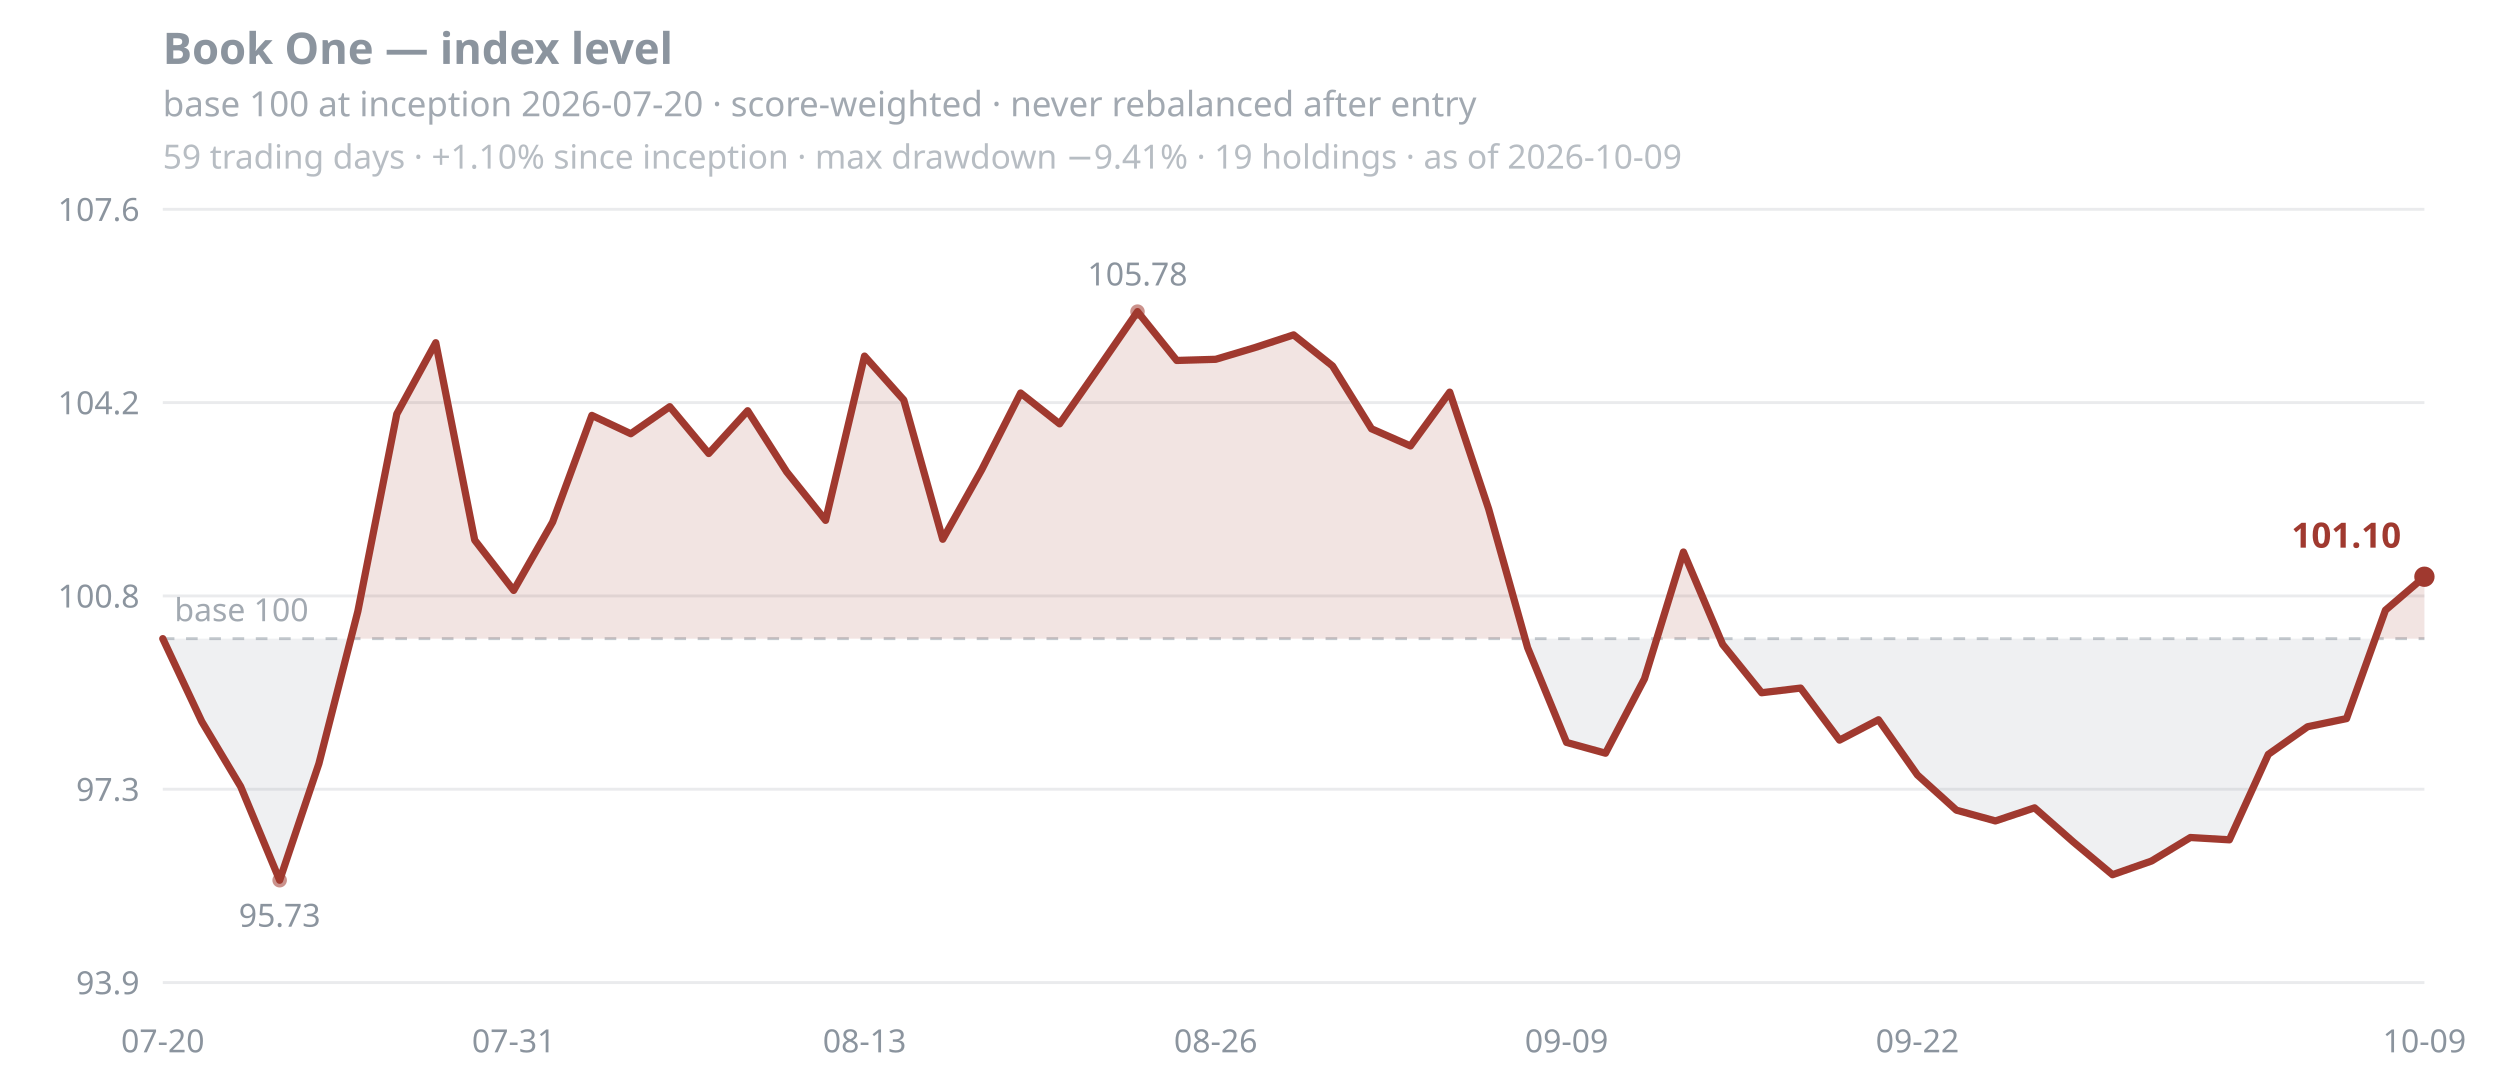
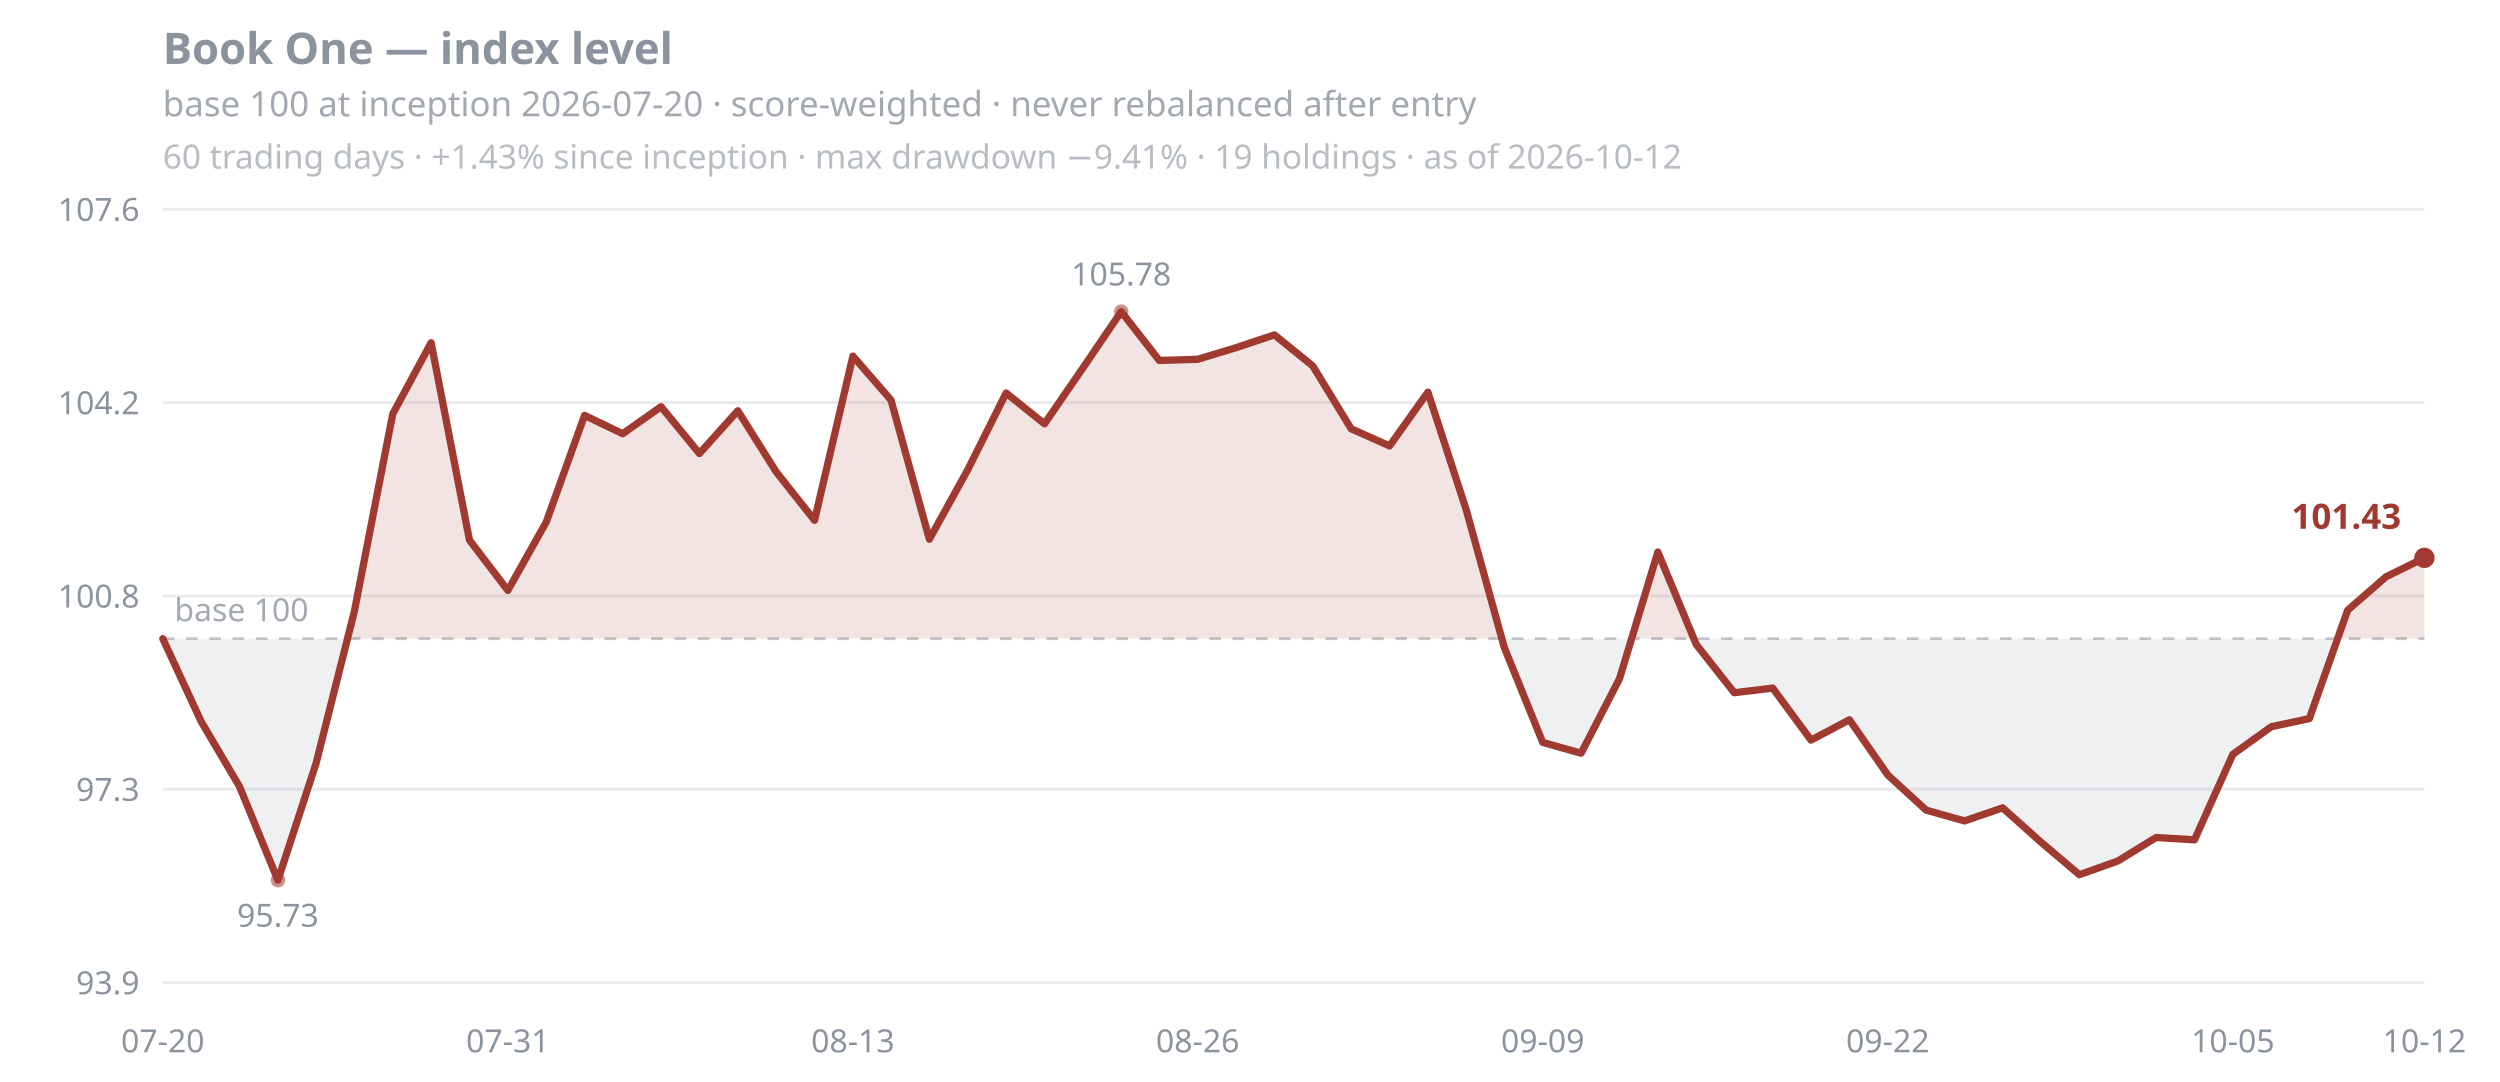
<svg xmlns="http://www.w3.org/2000/svg" viewBox="0 0 860 372" font-family="ui-sans-serif,system-ui,sans-serif">
  <text x="56" y="22" font-size="15" font-weight="600" fill="#8b949e">Book One — index level</text>
  <text x="56" y="40" font-size="12" fill="#8b949e" opacity="0.8">base 100 at inception 2026-07-20 · score-weighted · never rebalanced after entry</text>
-   <text x="56" y="58" font-size="11.5" fill="#8b949e" opacity="0.62">59 trading days · +1.10% since inception · max drawdown −9.41% · 19 holdings · as of 2026-10-09</text>
+   <text x="56" y="58" font-size="11.5" fill="#8b949e" opacity="0.62">60 trading days · +1.43% since inception · max drawdown −9.41% · 19 holdings · as of 2026-10-12</text>
  <line x1="56" y1="338.0" x2="834" y2="338.0" stroke="#8b949e" stroke-opacity="0.18" />
  <text x="48" y="342.0" font-size="11" fill="#8b949e" text-anchor="end">93.9</text>
  <line x1="56" y1="271.5" x2="834" y2="271.5" stroke="#8b949e" stroke-opacity="0.18" />
  <text x="48" y="275.5" font-size="11" fill="#8b949e" text-anchor="end">97.3</text>
  <line x1="56" y1="205.0" x2="834" y2="205.0" stroke="#8b949e" stroke-opacity="0.18" />
  <text x="48" y="209.0" font-size="11" fill="#8b949e" text-anchor="end">100.8</text>
  <line x1="56" y1="138.5" x2="834" y2="138.5" stroke="#8b949e" stroke-opacity="0.18" />
  <text x="48" y="142.5" font-size="11" fill="#8b949e" text-anchor="end">104.2</text>
  <line x1="56" y1="72.0" x2="834" y2="72.0" stroke="#8b949e" stroke-opacity="0.18" />
  <text x="48" y="76.0" font-size="11" fill="#8b949e" text-anchor="end">107.6</text>
  <line x1="56" y1="219.7" x2="834" y2="219.7" stroke="#8b949e" stroke-opacity="0.5" stroke-dasharray="4 4" />
  <text x="60" y="213.7" font-size="11" fill="#8b949e" text-anchor="start" opacity="0.8">base 100</text>
  <text x="56.0" y="362" font-size="11" fill="#8b949e" text-anchor="middle">07-20</text>
-   <text x="176.7" y="362" font-size="11" fill="#8b949e" text-anchor="middle">07-31</text>
-   <text x="297.4" y="362" font-size="11" fill="#8b949e" text-anchor="middle">08-13</text>
-   <text x="418.2" y="362" font-size="11" fill="#8b949e" text-anchor="middle">08-26</text>
-   <text x="538.9" y="362" font-size="11" fill="#8b949e" text-anchor="middle">09-09</text>
-   <text x="659.6" y="362" font-size="11" fill="#8b949e" text-anchor="middle">09-22</text>
-   <text x="834.0" y="362" font-size="11" fill="#8b949e" text-anchor="middle">10-09</text>
+   <text x="174.7" y="362" font-size="11" fill="#8b949e" text-anchor="middle">07-31</text>
+   <text x="293.4" y="362" font-size="11" fill="#8b949e" text-anchor="middle">08-13</text>
+   <text x="412.0" y="362" font-size="11" fill="#8b949e" text-anchor="middle">08-26</text>
+   <text x="530.7" y="362" font-size="11" fill="#8b949e" text-anchor="middle">09-09</text>
+   <text x="649.4" y="362" font-size="11" fill="#8b949e" text-anchor="middle">09-22</text>
+   <text x="768.1" y="362" font-size="11" fill="#8b949e" text-anchor="middle">10-05</text>
+   <text x="834.0" y="362" font-size="11" fill="#8b949e" text-anchor="middle">10-12</text>
  <defs>
    <clipPath id="above">
      <rect x="56" y="72" width="778" height="147.7" />
    </clipPath>
    <clipPath id="below">
      <rect x="56" y="219.7" width="778" height="118.3" />
    </clipPath>
  </defs>
-   <polygon points="56.0,219.7 56.0,219.7 69.4,248.2 82.8,270.6 96.2,302.8 109.7,262.7 123.1,210.3 136.5,142.4 149.9,117.9 163.3,185.8 176.7,203.1 190.1,179.6 203.6,142.9 217.0,149.2 230.4,139.9 243.8,156.0 257.2,141.3 270.6,162.3 284.0,179.0 297.4,122.5 310.9,137.6 324.3,185.5 337.7,161.6 351.1,135.2 364.5,145.8 377.9,126.6 391.3,107.2 404.8,124.0 418.2,123.6 431.6,119.6 445.0,115.2 458.4,125.9 471.8,147.5 485.2,153.4 498.7,134.9 512.1,175.1 525.5,222.8 538.9,255.4 552.3,259.1 565.7,233.5 579.1,189.9 592.6,221.7 606.0,238.3 619.4,236.7 632.8,254.6 646.2,247.6 659.6,266.6 673.0,278.7 686.4,282.4 699.9,277.9 713.3,289.7 726.7,300.9 740.1,296.2 753.5,288.1 766.9,288.9 780.3,259.5 793.8,250.0 807.2,247.2 820.6,209.9 834.0,198.4 834.0,219.7" fill="#a0392f" fill-opacity="0.14" clip-path="url(#above)" />
-   <polygon points="56.0,219.7 56.0,219.7 69.4,248.2 82.8,270.6 96.2,302.8 109.7,262.7 123.1,210.3 136.5,142.4 149.9,117.9 163.3,185.8 176.7,203.1 190.1,179.6 203.6,142.9 217.0,149.2 230.4,139.9 243.8,156.0 257.2,141.3 270.6,162.3 284.0,179.0 297.4,122.5 310.9,137.6 324.3,185.5 337.7,161.6 351.1,135.2 364.5,145.8 377.9,126.6 391.3,107.2 404.8,124.0 418.2,123.6 431.6,119.6 445.0,115.2 458.4,125.9 471.8,147.5 485.2,153.4 498.7,134.9 512.1,175.1 525.5,222.8 538.9,255.4 552.3,259.1 565.7,233.5 579.1,189.9 592.6,221.7 606.0,238.3 619.4,236.7 632.8,254.6 646.2,247.6 659.6,266.6 673.0,278.7 686.4,282.4 699.9,277.9 713.3,289.7 726.7,300.9 740.1,296.2 753.5,288.1 766.9,288.9 780.3,259.5 793.8,250.0 807.2,247.2 820.6,209.9 834.0,198.4 834.0,219.7" fill="#8b949e" fill-opacity="0.14" clip-path="url(#below)" />
-   <polyline points="56.0,219.7 69.4,248.2 82.8,270.6 96.2,302.8 109.7,262.7 123.1,210.3 136.5,142.4 149.9,117.9 163.3,185.8 176.7,203.1 190.1,179.6 203.6,142.9 217.0,149.2 230.4,139.9 243.8,156.0 257.2,141.3 270.6,162.3 284.0,179.0 297.4,122.5 310.9,137.6 324.3,185.5 337.7,161.6 351.1,135.2 364.5,145.8 377.9,126.6 391.3,107.2 404.8,124.0 418.2,123.6 431.6,119.6 445.0,115.2 458.4,125.9 471.8,147.5 485.2,153.4 498.7,134.9 512.1,175.1 525.5,222.8 538.9,255.4 552.3,259.1 565.7,233.5 579.1,189.9 592.6,221.7 606.0,238.3 619.4,236.7 632.8,254.6 646.2,247.6 659.6,266.6 673.0,278.7 686.4,282.4 699.9,277.9 713.3,289.7 726.7,300.9 740.1,296.2 753.5,288.1 766.9,288.9 780.3,259.5 793.8,250.0 807.2,247.2 820.6,209.9 834.0,198.4" fill="none" stroke="#a0392f" stroke-width="2.5" stroke-linejoin="round" stroke-linecap="round" />
-   <circle cx="96.2" cy="302.8" r="2.5" fill="#a0392f" fill-opacity="0.55" />
-   <text x="96.2" y="318.8" font-size="11" fill="#8b949e" text-anchor="middle">95.73</text>
-   <circle cx="391.3" cy="107.2" r="2.5" fill="#a0392f" fill-opacity="0.55" />
-   <text x="391.3" y="98.2" font-size="11" fill="#8b949e" text-anchor="middle">105.78</text>
-   <circle cx="834.0" cy="198.4" r="3.5" fill="#a0392f" />
-   <text x="826.0" y="188.4" font-size="12" font-weight="600" fill="#a0392f" text-anchor="end">101.10</text>
+   <polygon points="56.0,219.7 56.0,219.7 69.2,248.2 82.4,270.6 95.6,302.8 108.7,262.7 121.9,210.3 135.1,142.4 148.3,117.9 161.5,185.8 174.7,203.1 187.9,179.6 201.1,142.9 214.2,149.2 227.4,139.9 240.6,156.0 253.8,141.3 267.0,162.3 280.2,179.0 293.4,122.5 306.5,137.6 319.7,185.5 332.9,161.6 346.1,135.2 359.3,145.8 372.5,126.6 385.7,107.2 398.8,124.0 412.0,123.6 425.2,119.6 438.4,115.2 451.6,125.9 464.8,147.5 478.0,153.4 491.2,134.9 504.3,175.1 517.5,222.8 530.7,255.4 543.9,259.1 557.1,233.5 570.3,189.9 583.5,221.7 596.6,238.3 609.8,236.7 623.0,254.6 636.2,247.6 649.4,266.6 662.6,278.7 675.8,282.4 688.9,277.9 702.1,289.7 715.3,300.9 728.5,296.2 741.7,288.1 754.9,288.9 768.1,259.5 781.3,250.0 794.4,247.2 807.6,209.9 820.8,198.4 834.0,191.9 834.0,219.7" fill="#a0392f" fill-opacity="0.14" clip-path="url(#above)" />
+   <polygon points="56.0,219.7 56.0,219.7 69.2,248.2 82.4,270.6 95.6,302.8 108.7,262.7 121.9,210.3 135.1,142.4 148.3,117.9 161.5,185.8 174.7,203.1 187.9,179.6 201.1,142.9 214.2,149.2 227.4,139.9 240.6,156.0 253.8,141.3 267.0,162.3 280.2,179.0 293.4,122.5 306.5,137.6 319.7,185.5 332.9,161.6 346.1,135.2 359.3,145.8 372.5,126.6 385.7,107.2 398.8,124.0 412.0,123.6 425.2,119.6 438.4,115.2 451.6,125.9 464.8,147.5 478.0,153.4 491.2,134.9 504.3,175.1 517.5,222.8 530.7,255.4 543.9,259.1 557.1,233.5 570.3,189.9 583.5,221.7 596.6,238.3 609.8,236.7 623.0,254.6 636.2,247.6 649.4,266.6 662.6,278.7 675.8,282.4 688.9,277.9 702.1,289.7 715.3,300.9 728.5,296.2 741.7,288.1 754.9,288.9 768.1,259.5 781.3,250.0 794.4,247.2 807.6,209.9 820.8,198.4 834.0,191.9 834.0,219.7" fill="#8b949e" fill-opacity="0.14" clip-path="url(#below)" />
+   <polyline points="56.0,219.7 69.2,248.2 82.4,270.6 95.6,302.8 108.7,262.7 121.9,210.3 135.1,142.4 148.3,117.9 161.5,185.8 174.7,203.1 187.9,179.6 201.1,142.9 214.2,149.2 227.4,139.9 240.6,156.0 253.8,141.3 267.0,162.3 280.2,179.0 293.4,122.5 306.5,137.6 319.7,185.5 332.9,161.6 346.1,135.2 359.3,145.8 372.5,126.6 385.7,107.2 398.8,124.0 412.0,123.6 425.2,119.6 438.4,115.2 451.6,125.9 464.8,147.5 478.0,153.4 491.2,134.9 504.3,175.1 517.5,222.8 530.7,255.4 543.9,259.1 557.1,233.5 570.3,189.9 583.5,221.7 596.6,238.3 609.8,236.7 623.0,254.6 636.2,247.6 649.4,266.6 662.6,278.7 675.8,282.4 688.9,277.9 702.1,289.7 715.3,300.9 728.5,296.2 741.7,288.1 754.9,288.9 768.1,259.5 781.3,250.0 794.4,247.2 807.6,209.9 820.8,198.4 834.0,191.9" fill="none" stroke="#a0392f" stroke-width="2.5" stroke-linejoin="round" stroke-linecap="round" />
+   <circle cx="95.6" cy="302.8" r="2.5" fill="#a0392f" fill-opacity="0.55" />
+   <text x="95.6" y="318.8" font-size="11" fill="#8b949e" text-anchor="middle">95.73</text>
+   <circle cx="385.7" cy="107.2" r="2.5" fill="#a0392f" fill-opacity="0.55" />
+   <text x="385.7" y="98.2" font-size="11" fill="#8b949e" text-anchor="middle">105.78</text>
+   <circle cx="834.0" cy="191.9" r="3.5" fill="#a0392f" />
+   <text x="826.0" y="181.9" font-size="12" font-weight="600" fill="#a0392f" text-anchor="end">101.43</text>
</svg>
